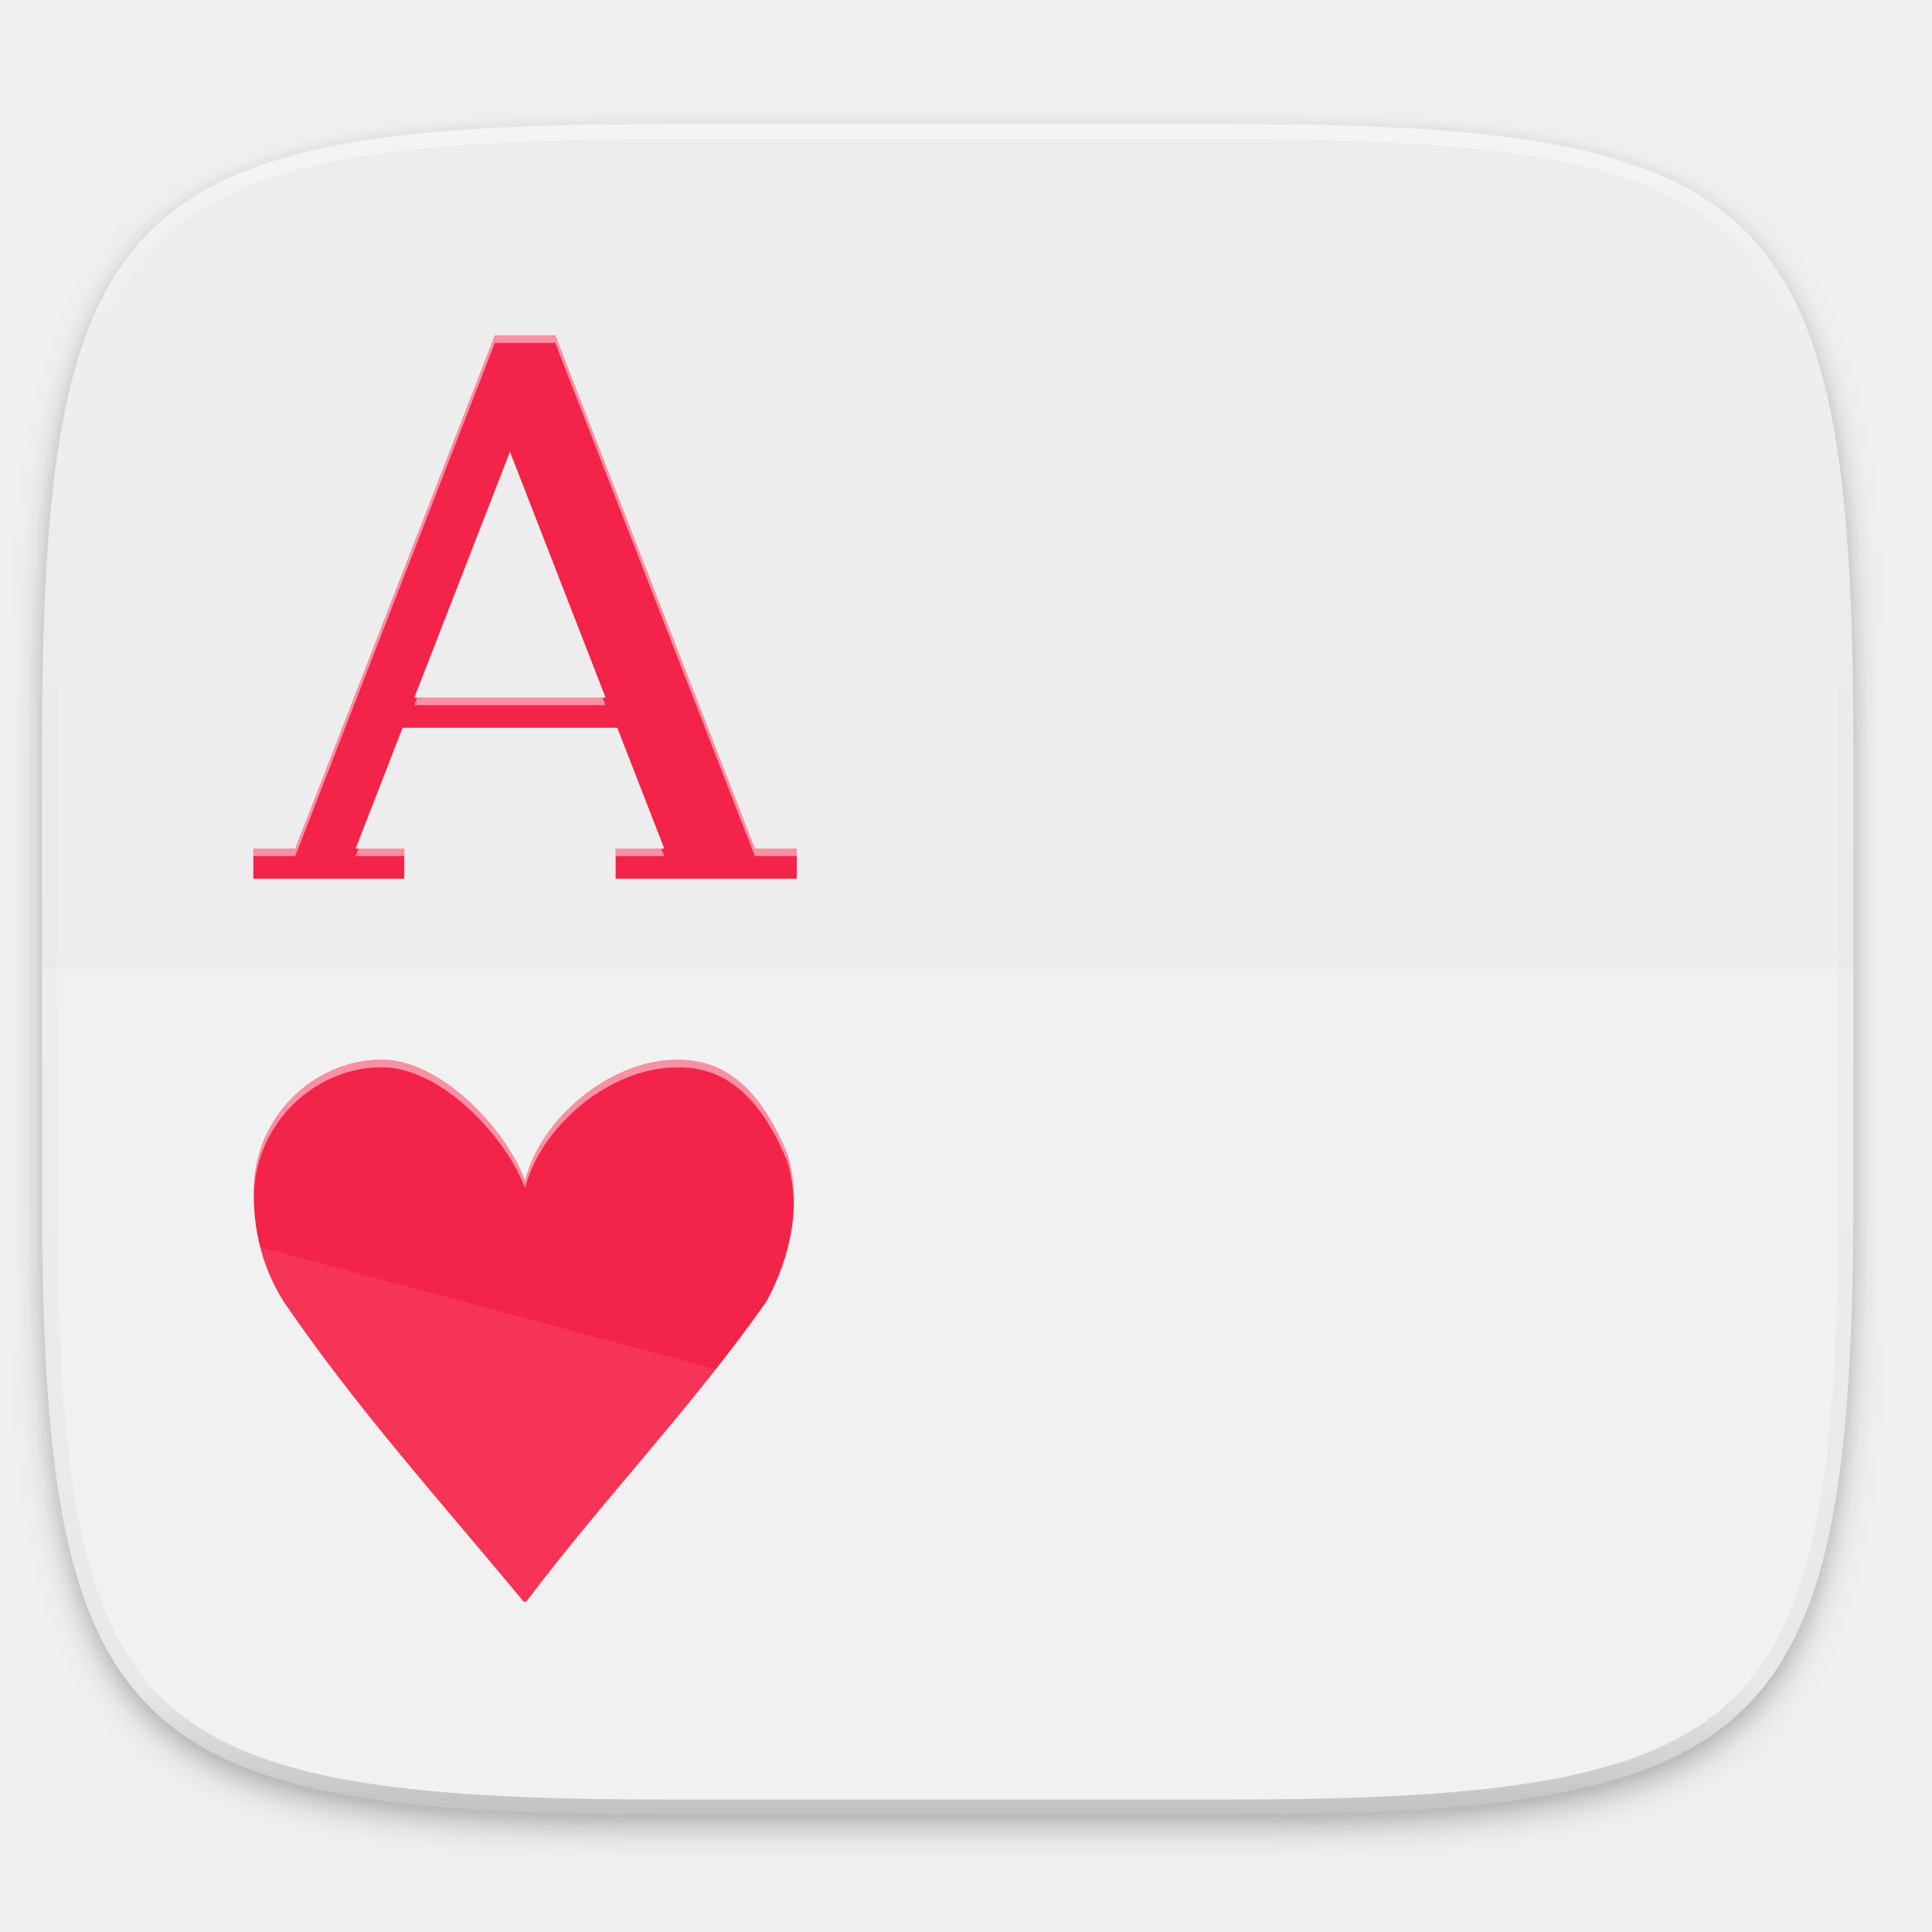
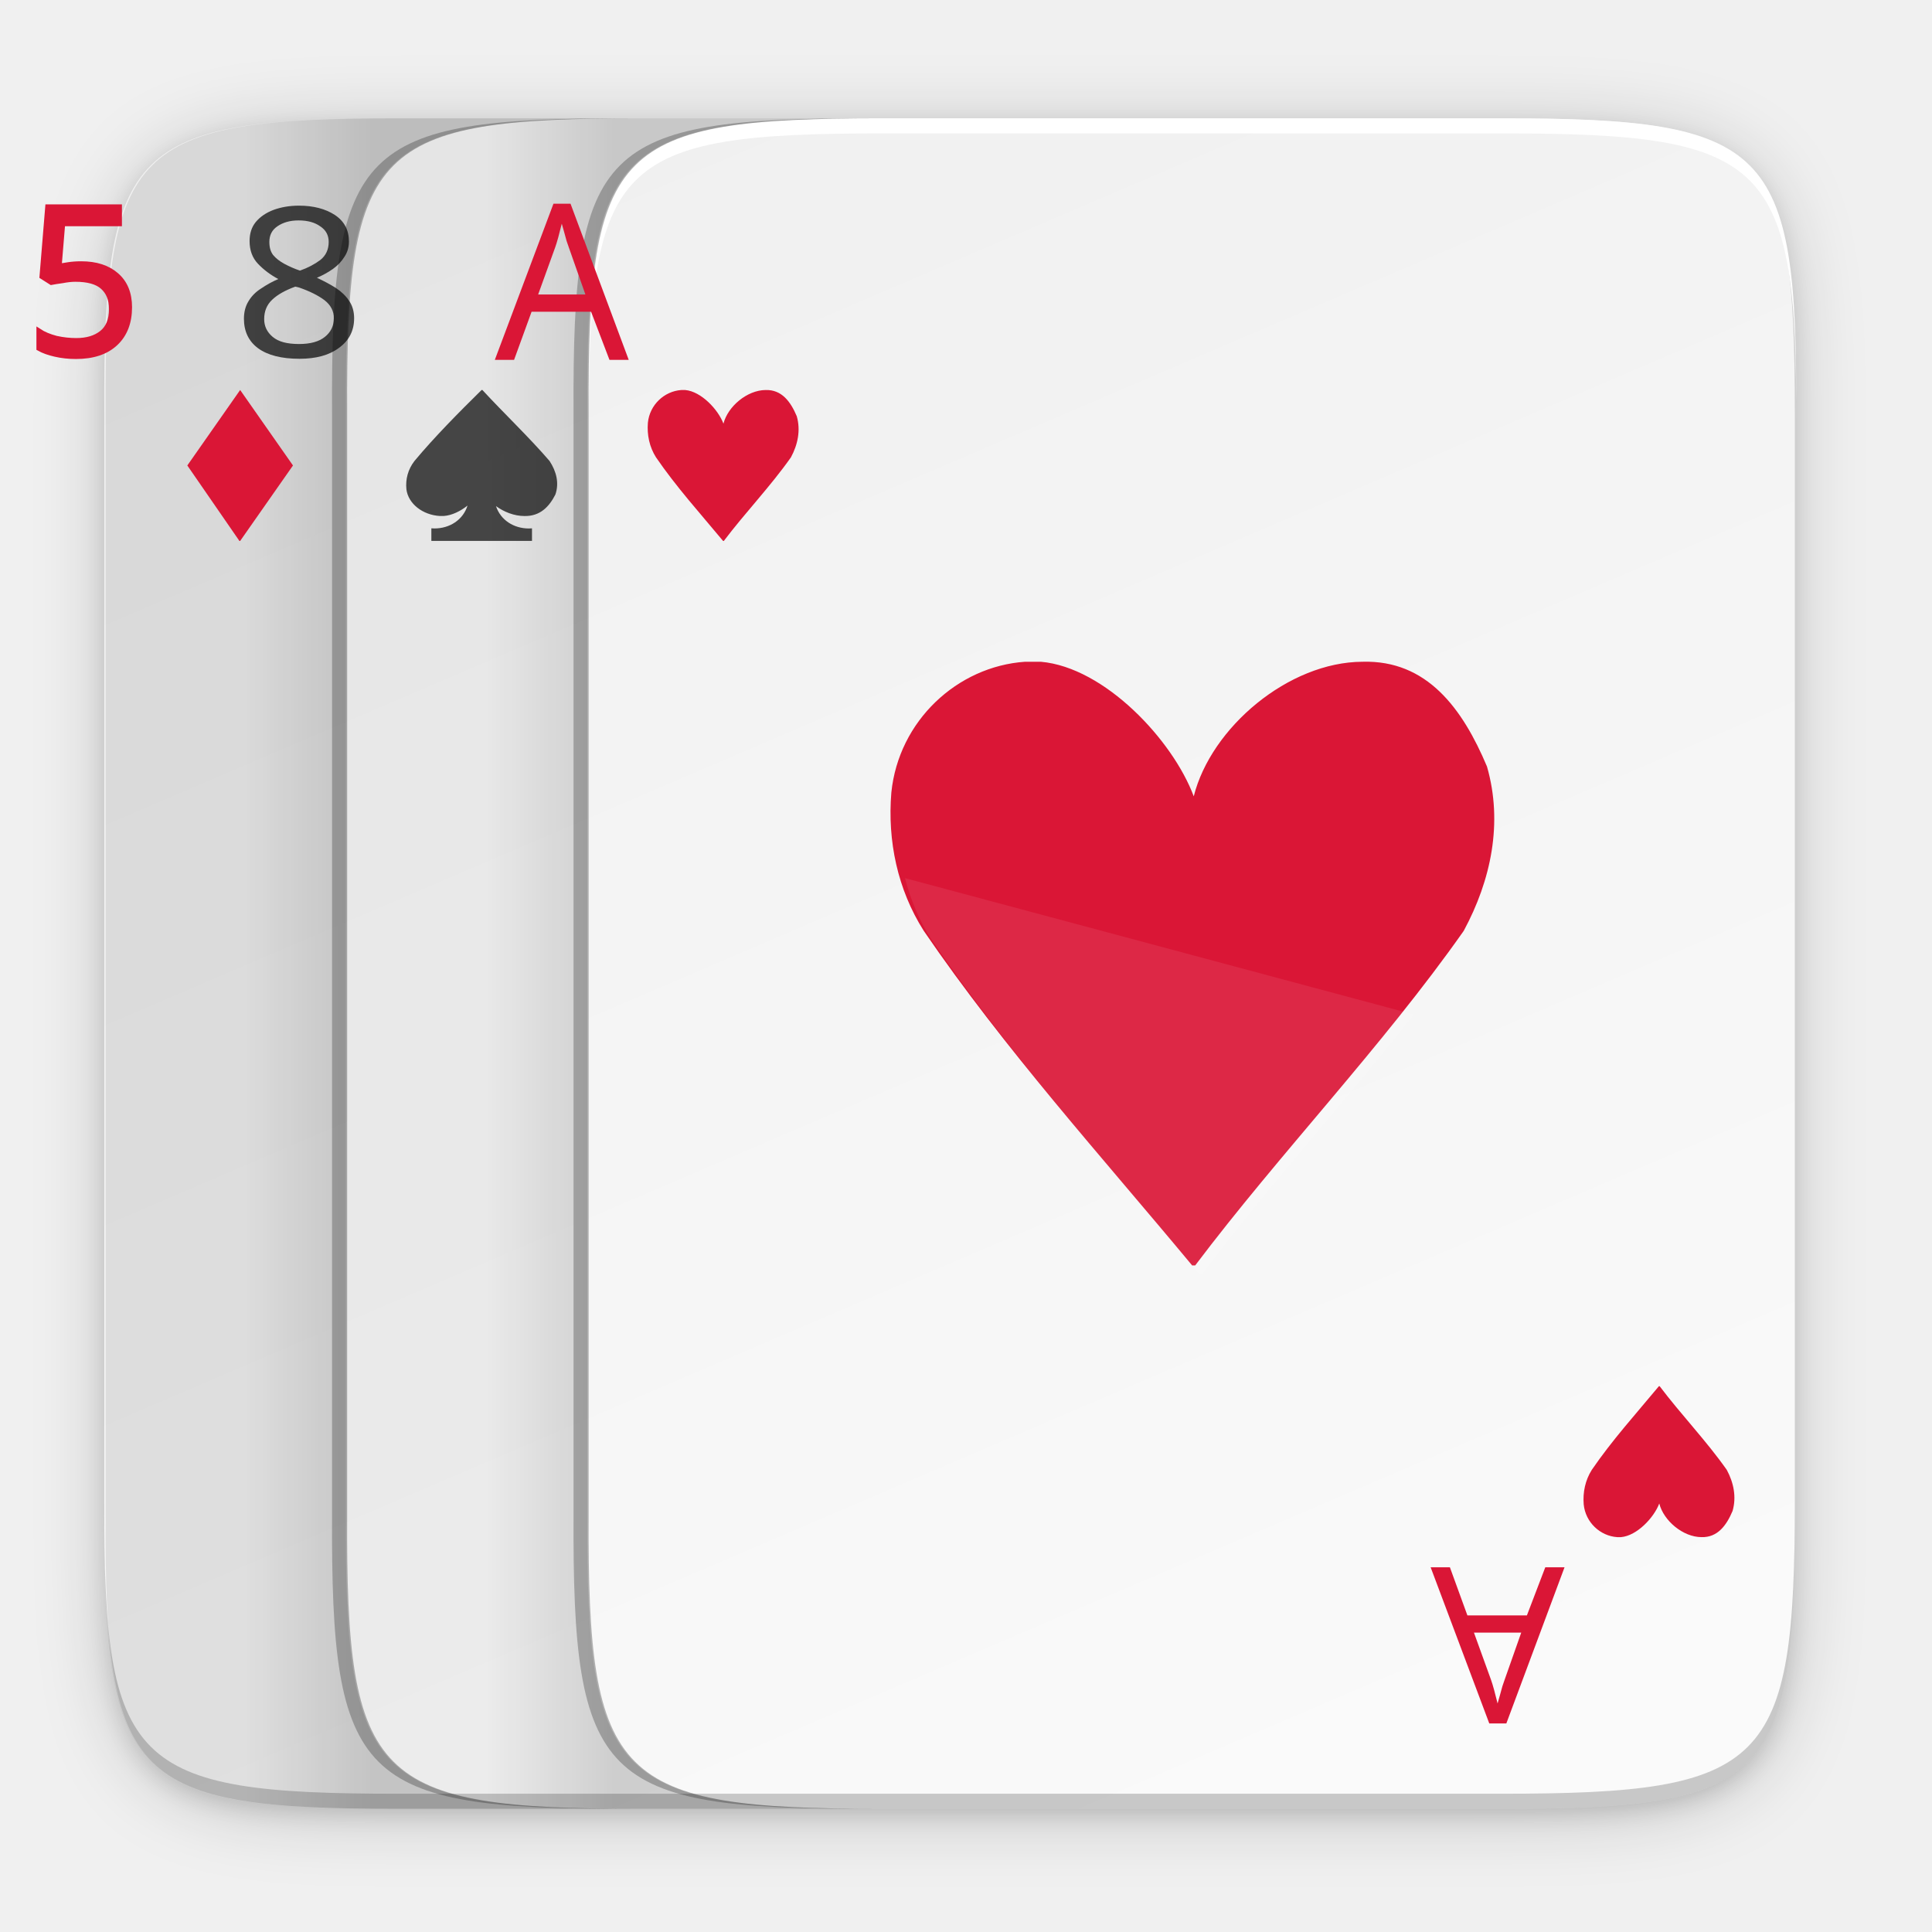
- <svg xmlns="http://www.w3.org/2000/svg" xmlns:xlink="http://www.w3.org/1999/xlink" width="256" height="256" viewBox="0 0 67.73 67.73">
-   <defs>
+ <svg xmlns="http://www.w3.org/2000/svg" xmlns:xlink="http://www.w3.org/1999/xlink" width="256" height="256" viewBox="0 0 67.73 67.73" version="1.1" id="svg39">
+   <defs id="defs21">
    <linearGradient id="e" x1="296" x2="296" y1="-212" y2="236" gradientUnits="userSpaceOnUse" xlink:href="#a" />
    <linearGradient id="a">
-       <stop offset="0" stop-color="#FFFEFE" />
-       <stop offset=".125" stop-color="#FFFEFE" stop-opacity=".098" />
-       <stop offset=".925" stop-opacity=".098" />
-       <stop offset="1" stop-opacity=".498" />
+       <stop offset="0" stop-color="#FFFEFE" id="stop3" />
+       <stop offset=".125" stop-color="#FFFEFE" stop-opacity=".098" id="stop5" />
+       <stop offset=".925" stop-opacity=".098" id="stop7" />
+       <stop offset="1" stop-opacity=".498" id="stop9" />
    </linearGradient>
    <clipPath id="d" clipPathUnits="userSpaceOnUse">
-       <path d="M361.938-212C507.235-212 528-191.287 528-46.125v116.25C528 215.286 507.235 236 361.937 236H214.063C68.766 236 48 215.286 48 70.125v-116.25C48-191.287 68.765-212 214.063-212z" fill="#9F4AC8" />
+       <path d="M361.938-212C507.235-212 528-191.287 528-46.125v116.25C528 215.286 507.235 236 361.937 236H214.063C68.766 236 48 215.286 48 70.125v-116.25C48-191.287 68.765-212 214.063-212z" fill="#9F4AC8" id="path12" />
    </clipPath>
-     <filter id="c" width="1.023" height="1.025" x="-.01" y="-.01" color-interpolation-filters="sRGB">
-       <feGaussianBlur stdDeviation="1.16" />
+     <filter id="c" width="1.023" height="1.025" x="-0.012" y="-0.012" color-interpolation-filters="sRGB">
+       <feGaussianBlur stdDeviation="1.16" id="feGaussianBlur15" />
    </filter>
-     <filter id="b" width="1.046" height="1.05" x="-.02" y="-.03" color-interpolation-filters="sRGB">
-       <feGaussianBlur stdDeviation="2.32" />
+     <filter id="b" width="1.046" height="1.05" x="-0.023" y="-0.025" color-interpolation-filters="sRGB">
+       <feGaussianBlur stdDeviation="2.32" id="feGaussianBlur18" />
    </filter>
+     <filter style="color-interpolation-filters:sRGB" id="filter58492" x="-0.012" width="1.024" y="-0.012" height="1.024">
+       <feGaussianBlur stdDeviation="1.12" id="feGaussianBlur58494" />
+     </filter>
+     <filter style="color-interpolation-filters:sRGB" id="filter58449" x="-0.048" width="1.096" y="-0.048" height="1.096">
+       <feGaussianBlur stdDeviation="4.48" id="feGaussianBlur58451" />
+     </filter>
+     <linearGradient xlink:href="#linearGradient18571" id="linearGradient1694" x1="39.998" y1="203.997" x2="263.998" y2="107.997" gradientUnits="userSpaceOnUse" gradientTransform="matrix(0,-0.2645703,0.2645703,0,-7.985384,73.99372)" />
+     <linearGradient id="linearGradient18571">
+       <stop id="stop18567" offset="0" style="stop-color:#fafafa;stop-opacity:1" />
+       <stop id="stop18569" offset="1" style="stop-color:#f0f0f0;stop-opacity:1" />
+     </linearGradient>
+     <linearGradient xlink:href="#linearGradient2310" id="linearGradient2312" x1="107.464" y1="156" x2="90.638" y2="156" gradientUnits="userSpaceOnUse" gradientTransform="matrix(0.2645703,0,0,0.2645703,-6.926465,-7.493138)" />
+     <linearGradient id="linearGradient2310">
+       <stop style="stop-color:#000000;stop-opacity:1;" offset="0" id="stop2306" />
+       <stop style="stop-color:#000000;stop-opacity:0;" offset="1" id="stop2308" />
+     </linearGradient>
+     <linearGradient xlink:href="#linearGradient2310" id="linearGradient2341" gradientUnits="userSpaceOnUse" x1="107.464" y1="156" x2="90.638" y2="156" gradientTransform="matrix(0.2645703,0,0,0.2645703,-15.39272,-7.493138)" />
  </defs>
-   <path d="M162.537 5.568c72.648 0 83.031 10.357 83.031 82.938v58.124c0 72.581-10.383 82.938-83.031 82.938H88.599c-72.648 0-83.031-10.357-83.031-82.938V88.507c0-72.581 10.383-82.938 83.031-82.938z" transform="matrix(.26458 0 0 .26458 0 3.404)" opacity=".2" filter="url(#b)" />
-   <path d="M162.537 4.568c72.648 0 83.031 10.357 83.031 82.938v58.124c0 72.581-10.383 82.938-83.031 82.938H88.599c-72.648 0-83.031-10.357-83.031-82.938V87.507c0-72.581 10.383-82.938 83.031-82.938z" transform="matrix(.26458 0 0 .26458 0 3.404)" opacity=".1" filter="url(#c)" />
-   <path d="M43.005 4.348c19.221 0 21.968 2.74 21.968 21.944V41.67c0 19.204-2.747 21.944-21.968 21.944H23.442c-19.222 0-21.969-2.74-21.969-21.944V26.292c0-19.204 2.747-21.944 21.969-21.944z" fill="#EEEDED" />
-   <path d="M1.473 33.981v7.69c0 19.203 2.747 21.943 21.969 21.943h19.563c19.221 0 21.968-2.74 21.968-21.944v-7.689z" opacity=".2" fill="#FFFEFE" />
-   <path d="M13.115 37.156c-2.125.148-3.963 1.857-4.192 4.113-.125 1.522.192 3.05 1.017 4.354 2.529 3.714 5.593 7.114 8.417 10.525h.094c2.68-3.563 5.856-6.867 8.422-10.525.86-1.597 1.237-3.403.73-5.171-.768-1.83-1.886-3.355-3.905-3.296-2.315.009-4.746 2.06-5.291 4.233-.654-1.76-2.79-4.058-4.798-4.233zM17.348 11.756l-6.997 17.992h-1.47v1.058h5.292v-1.058h-1.705l1.646-4.234h7.526l1.647 4.234h-1.705v1.058h6.35v-1.058h-1.47l-6.997-17.992zm.53 4.082l3.351 8.618h-6.703z" fill="#F4234A" />
-   <path d="M17.348 11.756l-6.997 17.992h-1.47v.264h1.47l6.997-17.991h2.117l6.997 17.991h1.47v-.264h-1.47l-6.997-17.992zm-2.72 12.7l-.102.265h6.703l-.103-.265zm-2.057 5.292l-.103.264h1.705v-.264zm9.01 0v.264h1.706l-.103-.264zm-8.466 7.408c-2.125.148-3.963 1.857-4.192 4.113-.02.245-.024.49-.021.734a7.8 7.8 0 0 1 .02-.47c.23-2.255 2.068-3.965 4.193-4.112h.494c2.008.174 4.144 2.472 4.798 4.233.545-2.173 2.976-4.225 5.291-4.233 2.02-.06 3.137 1.465 3.905 3.295a5.91 5.91 0 0 1 .225 1.514 5.94 5.94 0 0 0-.225-1.778c-.768-1.83-1.886-3.355-3.905-3.296-2.315.009-4.746 2.06-5.291 4.233-.654-1.76-2.79-4.058-4.798-4.233z" opacity=".495" fill="#FFFEFE" />
-   <path d="M9.128 43.721c.17.666.436 1.307.812 1.902 2.529 3.714 5.593 7.114 8.417 10.525h.094c2.089-2.776 4.474-5.397 6.641-8.149z" opacity=".08" fill="#FFFEFE" />
-   <path d="M361.938-212C507.235-212 528-191.287 528-46.125v116.25C528 215.286 507.235 236 361.937 236H214.063C68.766 236 48 215.286 48 70.125v-116.25C48-191.287 68.765-212 214.063-212z" clip-path="url(#d)" transform="matrix(.1323 0 0 .1323 -4.877 32.393)" opacity=".4" fill="none" stroke="url(#e)" stroke-width="8" stroke-linecap="round" stroke-linejoin="round" />
+   <path style="color:#000000;display:inline;overflow:visible;visibility:visible;opacity:0.1;fill:#000000;fill-opacity:1;fill-rule:nonzero;stroke:none;stroke-width:1;marker:none;filter:url(#filter58492);enable-background:accumulate" d="m 225.073,45 c 35.297,0 39.095,3.625 38.922,38.994 v 73.006 73.006 C 264.168,265.375 260.37,269 225.073,269 H 78.916 c -35.297,0 -38.922,-3.625 -38.922,-38.994 V 157 83.994 c 0,-35.369 3.625,-38.994 38.922,-38.994 z" id="rect4158-7" transform="matrix(0.2645703,0,0,0.2645703,-6.926465,-7.493138)" />
+   <path style="color:#000000;display:inline;overflow:visible;visibility:visible;opacity:0.2;fill:#000000;fill-opacity:1;fill-rule:nonzero;stroke:none;stroke-width:1;marker:none;filter:url(#filter58449);enable-background:accumulate" d="m 225.073,45 c 35.297,0 39.095,3.625 38.922,38.994 v 73.006 73.006 C 264.168,265.375 260.37,269 225.073,269 H 78.916 c -35.297,0 -38.922,-3.625 -38.922,-38.994 V 157 83.994 c 0,-35.369 3.625,-38.994 38.922,-38.994 z" id="rect4158-1" transform="matrix(0.2645703,0,0,0.2645703,-6.926465,-7.493138)" />
+   <path style="color:#000000;display:inline;overflow:visible;visibility:visible;fill:url(#linearGradient1694);fill-opacity:1;fill-rule:nonzero;stroke:none;stroke-width:0.265;marker:none;enable-background:accumulate" d="m 13.954,63.412 c -9.338,0 -10.343,-0.959 -10.298,-10.317 V 33.78 14.464 C 3.611,5.107 4.615,4.148 13.954,4.148 h 38.669 c 9.338,0 10.298,0.959 10.298,10.317 v 19.315 19.315 c 0,9.357 -0.959,10.317 -10.298,10.317 z" id="rect4158" />
+   <path id="rect4158-9-2" style="color:#000000;display:inline;overflow:visible;visibility:visible;opacity:0.05;fill:#000000;fill-opacity:1;fill-rule:nonzero;stroke:none;stroke-width:0.265;marker:none;enable-background:accumulate" d="m 30.934,4.148 c -9.338,0 -10.343,0.959 -10.298,10.317 V 33.78 53.095 c -0.046,9.357 0.959,10.317 10.298,10.317 h -4.233 -4.233 c -9.338,0 -10.343,-0.959 -10.298,-10.317 V 33.78 14.465 C 12.124,5.107 13.129,4.148 22.468,4.148 h 4.233 z" />
+   <path style="color:#000000;display:inline;overflow:visible;visibility:visible;fill:#ffffff;fill-opacity:1;fill-rule:nonzero;stroke:none;stroke-width:0.265;marker:none;enable-background:accumulate" d="m 52.67,4.148 c 9.338,0 10.343,0.959 10.298,10.317 v 0.529 C 63.013,5.636 62.009,4.677 52.67,4.677 H 30.934 c -9.338,0 -10.298,0.959 -10.298,10.317 v -0.529 c 0,-9.357 0.959,-10.317 10.298,-10.317 z" id="path931" />
+   <path id="rect4158-9-2-2" style="color:#000000;display:inline;overflow:visible;visibility:visible;opacity:0.25;fill:#000000;fill-opacity:1;fill-rule:nonzero;stroke:none;stroke-width:0.265;marker:none;enable-background:accumulate" d="m 30.934,4.148 c -9.338,0 -10.343,0.959 -10.298,10.317 V 33.78 53.095 c -0.046,9.357 0.959,10.317 10.298,10.317 h -0.529 c -9.338,0 -10.343,-0.959 -10.298,-10.317 V 33.78 14.465 C 20.061,5.107 21.066,4.148 30.405,4.148 Z" />
+   <path id="rect4158-9" style="color:#000000;display:inline;overflow:visible;visibility:visible;opacity:0.1;fill:#000000;fill-opacity:1;fill-rule:nonzero;stroke:none;stroke-width:0.265;marker:none;enable-background:accumulate" d="m 22.468,4.148 c -9.338,0 -10.343,0.959 -10.298,10.317 V 33.78 53.095 c -0.046,9.357 0.959,10.317 10.298,10.317 H 18.235 14.001 c -9.338,0 -10.343,-0.959 -10.298,-10.317 V 33.78 14.465 C 3.658,5.107 4.663,4.148 14.001,4.148 h 4.233 z" />
+   <path id="rect4158-9-2-2-2" style="color:#000000;display:inline;overflow:visible;visibility:visible;opacity:0.25;fill:#000000;fill-opacity:1;fill-rule:nonzero;stroke:none;stroke-width:0.265;marker:none;enable-background:accumulate" d="m 22.468,4.148 c -9.338,0 -10.343,0.959 -10.298,10.317 V 33.78 53.095 c -0.046,9.357 0.959,10.317 10.298,10.317 h -0.529 c -9.338,0 -10.343,-0.959 -10.298,-10.317 V 33.78 14.465 C 11.595,5.107 12.6,4.148 21.939,4.148 Z" />
+   <path id="rect4158-9-2-8" style="color:#000000;display:inline;overflow:visible;visibility:visible;opacity:0.125;fill:url(#linearGradient2312);fill-opacity:1;fill-rule:nonzero;stroke:none;stroke-width:0.265;marker:none;enable-background:accumulate" d="m 30.888,4.148 c -9.338,0 -10.343,0.959 -10.298,10.317 v 19.315 19.315 c -0.046,9.357 0.959,10.317 10.298,10.317 H 26.655 22.422 c -9.338,0 -10.343,-0.959 -10.298,-10.317 V 33.78 14.465 C 12.078,5.107 13.083,4.148 22.422,4.148 h 4.233 z" />
+   <path id="rect4158-9-2-8-6" style="color:#000000;display:inline;overflow:visible;visibility:visible;opacity:0.125;fill:url(#linearGradient2341);fill-opacity:1;fill-rule:nonzero;stroke:none;stroke-width:0.265;marker:none;enable-background:accumulate" d="m 22.422,4.148 c -9.338,0 -10.343,0.959 -10.298,10.317 V 33.78 53.095 c -0.046,9.357 0.959,10.317 10.298,10.317 h -4.233 -4.233 c -9.338,0 -10.343,-0.959 -10.298,-10.317 V 33.78 14.465 C 3.612,5.107 4.617,4.148 13.955,4.148 h 4.233 z" />
+   <path style="display:inline;vector-effect:none;fill:#da1636;fill-opacity:1;stroke:none;stroke-width:1.311;stroke-linecap:round;stroke-linejoin:round;stroke-miterlimit:4;stroke-dasharray:none;stroke-dashoffset:0;stroke-opacity:0;enable-background:new" d="m 23.884,13.673 c -0.594,0.041 -1.108,0.517 -1.171,1.146 -0.035,0.424 0.054,0.85 0.284,1.213 0.707,1.035 1.563,1.982 2.352,2.932 h 0.026 c 0.749,-0.992 1.636,-1.913 2.353,-2.932 0.24,-0.445 0.346,-0.948 0.204,-1.441 -0.215,-0.51 -0.527,-0.935 -1.091,-0.918 -0.647,0.003 -1.326,0.574 -1.479,1.179 -0.183,-0.491 -0.78,-1.131 -1.341,-1.179 z" id="rect3090-0-7-5-6" />
+   <text xml:space="preserve" style="font-size:7.497px;line-height:1.25;font-family:Ubuntu;-inkscape-font-specification:Ubuntu;text-align:end;letter-spacing:0px;word-spacing:0px;text-anchor:end;display:inline;fill:#da1636;fill-opacity:1;stroke:none;stroke-width:0.187;stroke-opacity:1;enable-background:new" x="28.305" y="12.385" id="text3755-3" transform="scale(0.9818277,1.018509)">
+     <tspan id="tspan3753-9" x="28.305" y="12.385" style="stroke:none;stroke-width:0.187;stroke-opacity:1">A</tspan>
+   </text>
+   <path style="display:inline;vector-effect:none;fill:#da1636;fill-opacity:1;stroke:none;stroke-width:1.311;stroke-linecap:round;stroke-linejoin:round;stroke-miterlimit:4;stroke-dasharray:none;stroke-dashoffset:0;stroke-opacity:0;enable-background:new" d="m 6.567,16.318 1.826,2.646 h 0.026 L 10.271,16.318 8.419,13.672 Z" id="rect3090-0-7-5-6-4-2" />
+   <text xml:space="preserve" style="font-size:7.128px;line-height:1.25;font-family:Ubuntu;-inkscape-font-specification:Ubuntu;text-align:end;letter-spacing:0px;word-spacing:0px;text-anchor:end;display:inline;fill:#da1636;fill-opacity:1;stroke:#da1636;stroke-width:0.178;stroke-opacity:1;enable-background:new" x="10.569" y="12.254" id="text3755-3-8-9" transform="scale(0.9869221,1.013251)">
+     <tspan id="tspan3753-9-1-3" x="10.569" y="12.254" style="stroke:#da1636;stroke-width:0.178;stroke-opacity:1">5</tspan>
+   </text>
+   <path style="display:inline;vector-effect:none;fill:#da1636;fill-opacity:1;stroke:none;stroke-width:1.311;stroke-linecap:round;stroke-linejoin:round;stroke-miterlimit:4;stroke-dasharray:none;stroke-dashoffset:0;stroke-opacity:0;enable-background:new" d="m 56.691,53.887 c -0.594,-0.041 -1.108,-0.517 -1.171,-1.146 -0.035,-0.424 0.054,-0.85 0.284,-1.213 0.707,-1.035 1.563,-1.982 2.352,-2.932 h 0.026 c 0.749,0.992 1.636,1.913 2.353,2.932 0.24,0.445 0.346,0.948 0.204,1.441 -0.215,0.51 -0.527,0.935 -1.091,0.918 -0.647,-0.002 -1.326,-0.574 -1.479,-1.179 -0.183,0.49 -0.78,1.131 -1.341,1.179 z" id="rect3090-0-7-5-6-0" />
+   <text xml:space="preserve" style="font-size:7.497px;line-height:1.25;font-family:Ubuntu;-inkscape-font-specification:Ubuntu;text-align:end;letter-spacing:0px;word-spacing:0px;text-anchor:end;display:inline;fill:#da1636;fill-opacity:1;stroke:none;stroke-width:0.187;stroke-opacity:1;enable-background:new" x="61.719" y="-53.947" id="text3755-3-88" transform="scale(0.9818279,-1.018508)">
+     <tspan id="tspan3753-9-5" x="61.719" y="-53.947" style="stroke:none;stroke-width:0.187;stroke-opacity:1">A</tspan>
+   </text>
+   <path style="display:inline;vector-effect:none;fill:#da1636;fill-opacity:1;stroke:none;stroke-width:5.245;stroke-linecap:round;stroke-linejoin:round;stroke-miterlimit:4;stroke-dasharray:none;stroke-dashoffset:0;stroke-opacity:0;enable-background:new" d="m 35.934,23.199 c -2.375,0.164 -4.43,2.07 -4.686,4.583 -0.14,1.696 0.215,3.398 1.137,4.852 2.827,4.139 6.252,7.928 9.409,11.729 h 0.105 c 2.996,-3.97 6.546,-7.652 9.414,-11.729 0.961,-1.779 1.382,-3.792 0.816,-5.762 -0.859,-2.04 -2.108,-3.739 -4.365,-3.673 -2.588,0.01 -5.305,2.297 -5.915,4.718 -0.73,-1.962 -3.118,-4.523 -5.362,-4.718 z" id="rect3090-0-7" />
+   <path style="display:inline;opacity:0.08;vector-effect:none;fill:#ffffff;fill-opacity:1;stroke:none;stroke-width:5.253;stroke-linecap:round;stroke-linejoin:round;stroke-miterlimit:4;stroke-dasharray:none;stroke-dashoffset:0;stroke-opacity:0;enable-background:new" d="m 31.726,30.784 c 0.191,0.744 0.488,1.461 0.908,2.125 2.827,4.152 6.252,7.952 9.409,11.765 h 0.105 c 2.334,-3.103 5.001,-6.032 7.423,-9.108 z" id="rect3090-0-5-5" />
+   <path id="rect3090-0-7-5-6-4" style="display:inline;opacity:0.7;vector-effect:none;fill:#000000;fill-opacity:1;stroke:none;stroke-width:1.186;stroke-linecap:round;stroke-linejoin:round;stroke-miterlimit:4;stroke-dasharray:none;stroke-dashoffset:0;stroke-opacity:0;enable-background:new" d="m 16.883,13.672 c -0.789,0.777 -1.646,1.641 -2.352,2.487 -0.23,0.297 -0.319,0.645 -0.284,0.992 0.064,0.514 0.578,0.904 1.172,0.938 h 0.138 c 0.289,-0.021 0.587,-0.17 0.833,-0.365 -0.157,0.503 -0.627,0.802 -1.158,0.802 -0.037,-6.2e-5 -0.074,-0.002 -0.11,-0.005 v 0.442 h 1.764 1.764 V 18.522 c -0.037,0.003 -0.073,0.005 -0.11,0.005 -0.524,-9e-6 -0.989,-0.29 -1.152,-0.784 0.281,0.205 0.639,0.346 0.99,0.347 0.564,0.014 0.877,-0.334 1.091,-0.751 0.141,-0.403 0.036,-0.815 -0.204,-1.179 -0.717,-0.834 -1.604,-1.675 -2.353,-2.487 z" />
+   <text xml:space="preserve" style="font-size:7.722px;line-height:1.25;font-family:Ubuntu;-inkscape-font-specification:Ubuntu;text-align:end;letter-spacing:0px;word-spacing:0px;text-anchor:end;display:inline;opacity:0.7;fill:#000000;fill-opacity:1;stroke:none;stroke-width:0.193;stroke-opacity:1;enable-background:new" x="18.159" y="13.212" id="text3755-3-8" transform="scale(1.05655,0.9464763)">
+     <tspan id="tspan3753-9-1" x="18.159" y="13.212" style="fill:#000000;stroke:none;stroke-width:0.193;stroke-opacity:1">8</tspan>
+   </text>
+   <path style="color:#000000;display:inline;overflow:visible;visibility:visible;opacity:0.2;fill:#000000;fill-opacity:1;fill-rule:nonzero;stroke:none;stroke-width:0.265;marker:none;enable-background:accumulate" d="m 13.955,63.412 c -9.338,0 -10.343,-0.959 -10.298,-10.317 v -0.529 c -0.046,9.357 0.959,10.317 10.298,10.317 h 38.669 c 9.338,0 10.298,-0.959 10.298,-10.317 v 0.529 c 0,9.357 -0.959,10.317 -10.298,10.317 z" id="path931-8" />
</svg>
